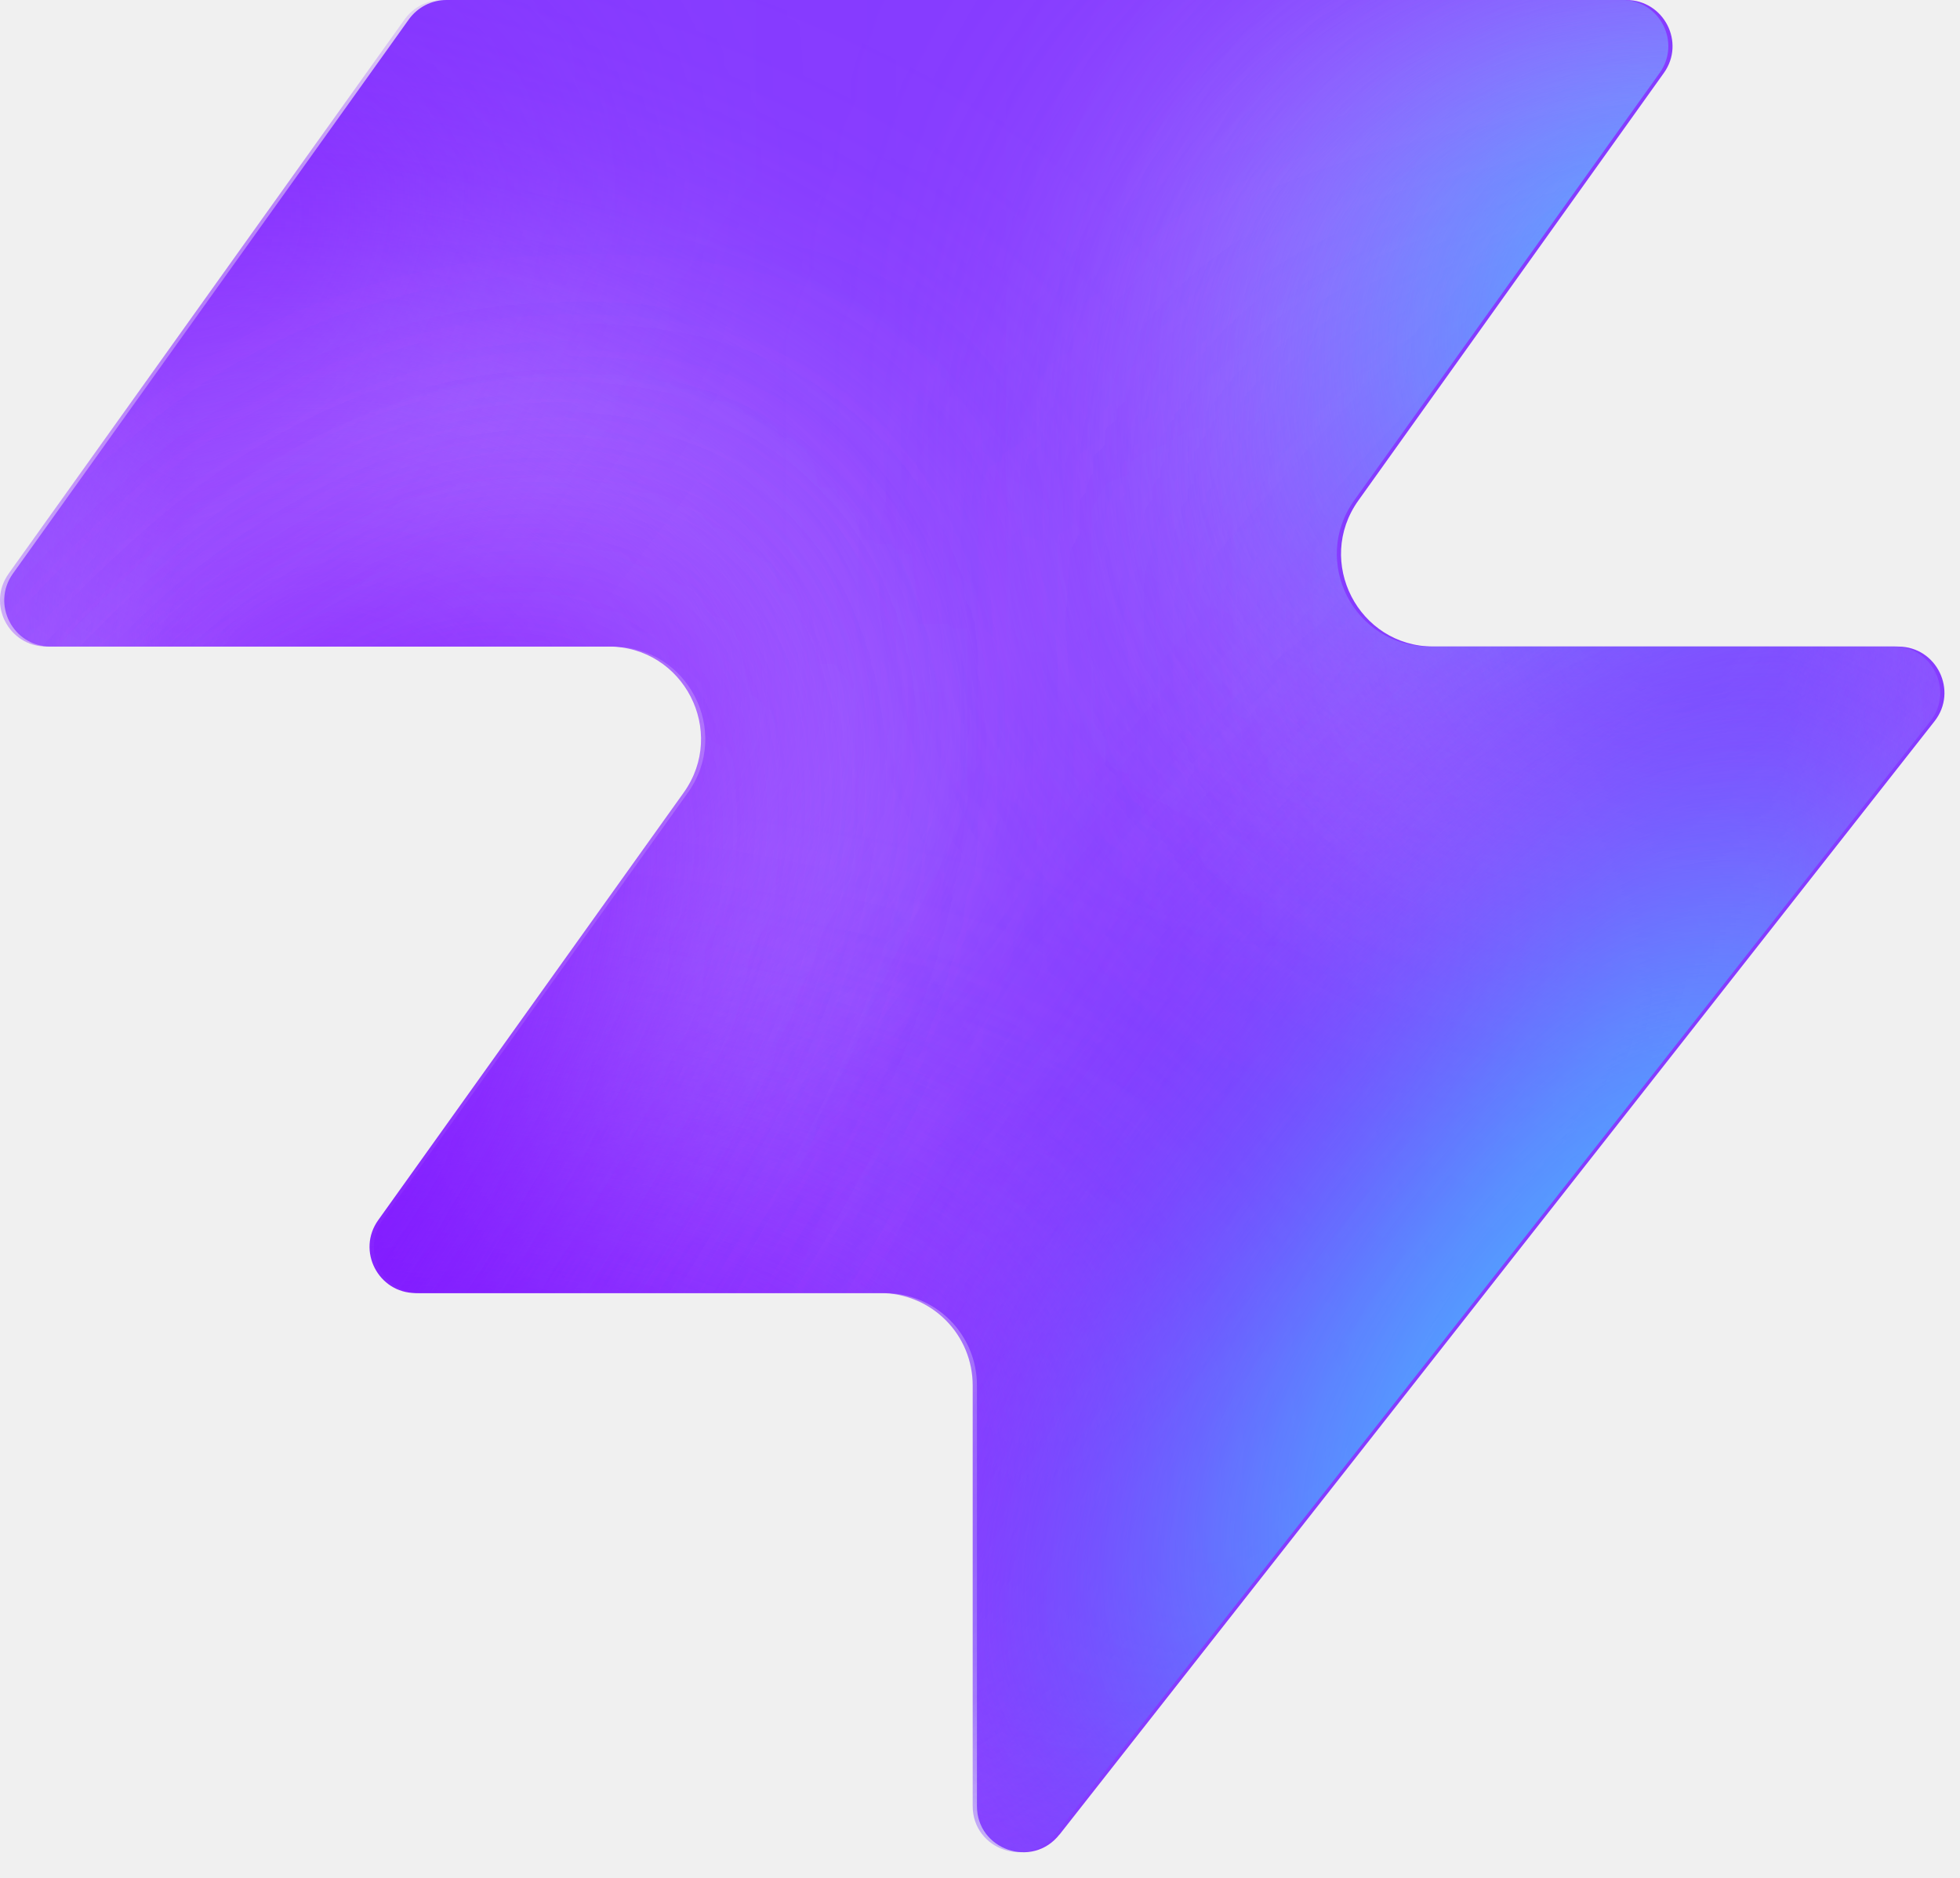
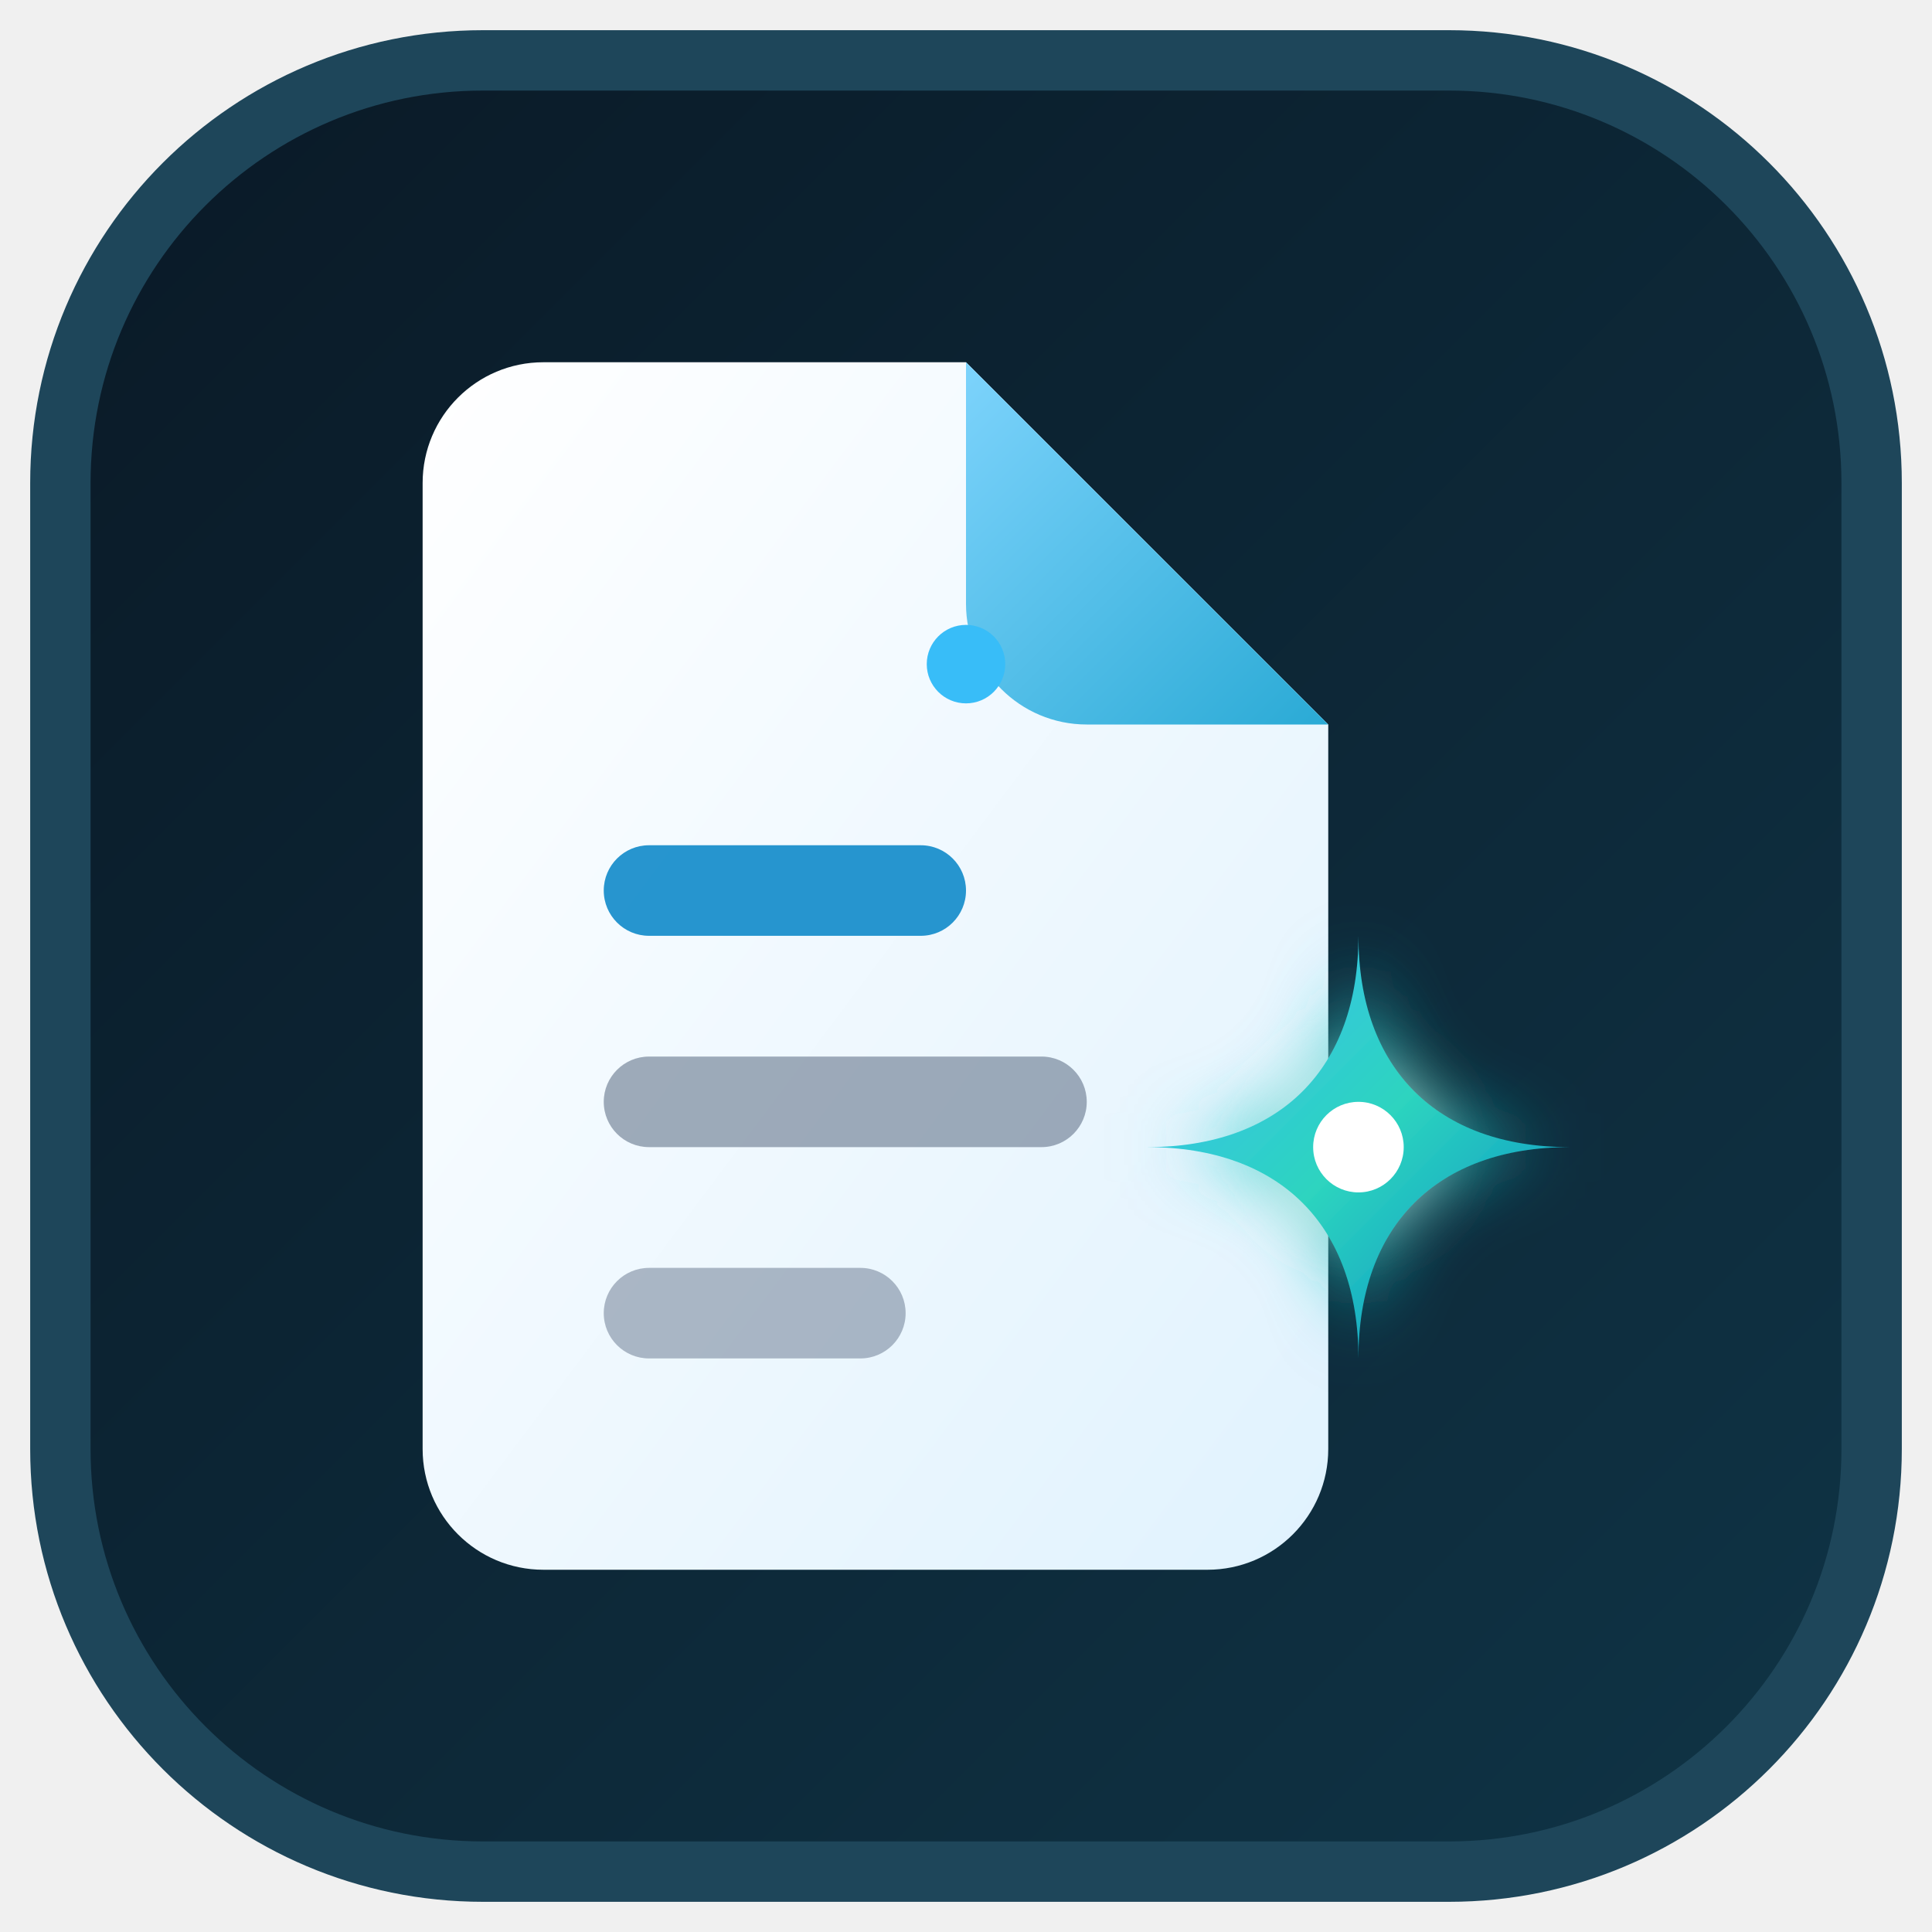
- <svg xmlns="http://www.w3.org/2000/svg" width="48" height="46" fill="none" viewBox="0 0 48 46">
-   <path fill="#863bff" d="M25.946 44.938c-.664.845-2.021.375-2.021-.698V33.937a2.26 2.26 0 0 0-2.262-2.262H10.287c-.92 0-1.456-1.04-.92-1.788l7.48-10.471c1.07-1.497 0-3.578-1.842-3.578H1.237c-.92 0-1.456-1.04-.92-1.788L10.013.474c.214-.297.556-.474.92-.474h28.894c.92 0 1.456 1.04.92 1.788l-7.48 10.471c-1.07 1.498 0 3.579 1.842 3.579h11.377c.943 0 1.473 1.088.89 1.83L25.947 44.94z" style="fill:#863bff;fill:color(display-p3 .525 .23 1);fill-opacity:1" />
-   <mask id="a" width="48" height="46" x="0" y="0" maskUnits="userSpaceOnUse" style="mask-type:alpha">
-     <path fill="#000" d="M25.842 44.938c-.664.844-2.021.375-2.021-.698V33.937a2.26 2.26 0 0 0-2.262-2.262H10.183c-.92 0-1.456-1.04-.92-1.788l7.48-10.471c1.07-1.498 0-3.579-1.842-3.579H1.133c-.92 0-1.456-1.04-.92-1.787L9.91.473c.214-.297.556-.474.92-.474h28.894c.92 0 1.456 1.04.92 1.788l-7.48 10.471c-1.07 1.498 0 3.578 1.842 3.578h11.377c.943 0 1.473 1.088.89 1.832L25.843 44.94z" style="fill:#000;fill-opacity:1" />
-   </mask>
-   <g mask="url(#a)">
-     <g filter="url(#b)">
-       <ellipse cx="5.508" cy="14.704" fill="#ede6ff" rx="5.508" ry="14.704" style="fill:#ede6ff;fill:color(display-p3 .927 .903 1);fill-opacity:1" transform="matrix(.00324 1 1 -.00324 -4.47 31.516)" />
-     </g>
-     <g filter="url(#c)">
-       <ellipse cx="10.399" cy="29.851" fill="#ede6ff" rx="10.399" ry="29.851" style="fill:#ede6ff;fill:color(display-p3 .927 .903 1);fill-opacity:1" transform="matrix(.00324 1 1 -.00324 -39.328 7.883)" />
-     </g>
-     <g filter="url(#d)">
-       <ellipse cx="5.508" cy="30.487" fill="#7e14ff" rx="5.508" ry="30.487" style="fill:#7e14ff;fill:color(display-p3 .492 .077 1);fill-opacity:1" transform="rotate(89.814 -25.913 -14.639)scale(1 -1)" />
-     </g>
-     <g filter="url(#e)">
-       <ellipse cx="5.508" cy="30.599" fill="#7e14ff" rx="5.508" ry="30.599" style="fill:#7e14ff;fill:color(display-p3 .492 .077 1);fill-opacity:1" transform="rotate(89.814 -32.644 -3.334)scale(1 -1)" />
-     </g>
-     <g filter="url(#f)">
-       <ellipse cx="5.508" cy="30.599" fill="#7e14ff" rx="5.508" ry="30.599" style="fill:#7e14ff;fill:color(display-p3 .492 .077 1);fill-opacity:1" transform="matrix(.00324 1 1 -.00324 -34.34 30.47)" />
-     </g>
-     <g filter="url(#g)">
-       <ellipse cx="14.072" cy="22.078" fill="#ede6ff" rx="14.072" ry="22.078" style="fill:#ede6ff;fill:color(display-p3 .927 .903 1);fill-opacity:1" transform="rotate(93.35 24.506 48.493)scale(-1 1)" />
-     </g>
-     <g filter="url(#h)">
-       <ellipse cx="3.47" cy="21.501" fill="#7e14ff" rx="3.47" ry="21.501" style="fill:#7e14ff;fill:color(display-p3 .492 .077 1);fill-opacity:1" transform="rotate(89.009 28.708 47.59)scale(-1 1)" />
-     </g>
-     <g filter="url(#i)">
-       <ellipse cx="3.47" cy="21.501" fill="#7e14ff" rx="3.47" ry="21.501" style="fill:#7e14ff;fill:color(display-p3 .492 .077 1);fill-opacity:1" transform="rotate(89.009 28.708 47.59)scale(-1 1)" />
-     </g>
-     <g filter="url(#j)">
-       <ellipse cx=".387" cy="8.972" fill="#7e14ff" rx="4.407" ry="29.108" style="fill:#7e14ff;fill:color(display-p3 .492 .077 1);fill-opacity:1" transform="rotate(39.51 .387 8.972)" />
-     </g>
-     <g filter="url(#k)">
-       <ellipse cx="47.523" cy="-6.092" fill="#7e14ff" rx="4.407" ry="29.108" style="fill:#7e14ff;fill:color(display-p3 .492 .077 1);fill-opacity:1" transform="rotate(37.892 47.523 -6.092)" />
-     </g>
-     <g filter="url(#l)">
-       <ellipse cx="41.412" cy="6.333" fill="#47bfff" rx="5.971" ry="9.665" style="fill:#47bfff;fill:color(display-p3 .28 .748 1);fill-opacity:1" transform="rotate(37.892 41.412 6.333)" />
-     </g>
-     <g filter="url(#m)">
-       <ellipse cx="-1.879" cy="38.332" fill="#7e14ff" rx="4.407" ry="29.108" style="fill:#7e14ff;fill:color(display-p3 .492 .077 1);fill-opacity:1" transform="rotate(37.892 -1.88 38.332)" />
-     </g>
-     <g filter="url(#n)">
-       <ellipse cx="-1.879" cy="38.332" fill="#7e14ff" rx="4.407" ry="29.108" style="fill:#7e14ff;fill:color(display-p3 .492 .077 1);fill-opacity:1" transform="rotate(37.892 -1.88 38.332)" />
-     </g>
-     <g filter="url(#o)">
-       <ellipse cx="35.651" cy="29.907" fill="#7e14ff" rx="4.407" ry="29.108" style="fill:#7e14ff;fill:color(display-p3 .492 .077 1);fill-opacity:1" transform="rotate(37.892 35.651 29.907)" />
-     </g>
-     <g filter="url(#p)">
-       <ellipse cx="38.418" cy="32.4" fill="#47bfff" rx="5.971" ry="15.297" style="fill:#47bfff;fill:color(display-p3 .28 .748 1);fill-opacity:1" transform="rotate(37.892 38.418 32.4)" />
-     </g>
-   </g>
+ <svg xmlns="http://www.w3.org/2000/svg" viewBox="0 0 32 32" width="32" height="32" fill="none">
  <defs>
-     <filter id="b" width="60.045" height="41.654" x="-19.77" y="16.149" color-interpolation-filters="sRGB" filterUnits="userSpaceOnUse">
-       <feFlood flood-opacity="0" result="BackgroundImageFix" />
-       <feBlend in="SourceGraphic" in2="BackgroundImageFix" result="shape" />
-       <feGaussianBlur result="effect1_foregroundBlur_2002_17158" stdDeviation="7.659" />
-     </filter>
-     <filter id="c" width="90.34" height="51.437" x="-54.613" y="-7.533" color-interpolation-filters="sRGB" filterUnits="userSpaceOnUse">
-       <feFlood flood-opacity="0" result="BackgroundImageFix" />
-       <feBlend in="SourceGraphic" in2="BackgroundImageFix" result="shape" />
-       <feGaussianBlur result="effect1_foregroundBlur_2002_17158" stdDeviation="7.659" />
-     </filter>
-     <filter id="d" width="79.355" height="29.4" x="-49.64" y="2.03" color-interpolation-filters="sRGB" filterUnits="userSpaceOnUse">
-       <feFlood flood-opacity="0" result="BackgroundImageFix" />
-       <feBlend in="SourceGraphic" in2="BackgroundImageFix" result="shape" />
-       <feGaussianBlur result="effect1_foregroundBlur_2002_17158" stdDeviation="4.596" />
-     </filter>
-     <filter id="e" width="79.579" height="29.4" x="-45.045" y="20.029" color-interpolation-filters="sRGB" filterUnits="userSpaceOnUse">
-       <feFlood flood-opacity="0" result="BackgroundImageFix" />
-       <feBlend in="SourceGraphic" in2="BackgroundImageFix" result="shape" />
-       <feGaussianBlur result="effect1_foregroundBlur_2002_17158" stdDeviation="4.596" />
-     </filter>
-     <filter id="f" width="79.579" height="29.4" x="-43.513" y="21.178" color-interpolation-filters="sRGB" filterUnits="userSpaceOnUse">
-       <feFlood flood-opacity="0" result="BackgroundImageFix" />
-       <feBlend in="SourceGraphic" in2="BackgroundImageFix" result="shape" />
-       <feGaussianBlur result="effect1_foregroundBlur_2002_17158" stdDeviation="4.596" />
-     </filter>
-     <filter id="g" width="74.749" height="58.852" x="15.756" y="-17.901" color-interpolation-filters="sRGB" filterUnits="userSpaceOnUse">
-       <feFlood flood-opacity="0" result="BackgroundImageFix" />
-       <feBlend in="SourceGraphic" in2="BackgroundImageFix" result="shape" />
-       <feGaussianBlur result="effect1_foregroundBlur_2002_17158" stdDeviation="7.659" />
-     </filter>
-     <filter id="h" width="61.377" height="25.362" x="23.548" y="2.284" color-interpolation-filters="sRGB" filterUnits="userSpaceOnUse">
-       <feFlood flood-opacity="0" result="BackgroundImageFix" />
-       <feBlend in="SourceGraphic" in2="BackgroundImageFix" result="shape" />
-       <feGaussianBlur result="effect1_foregroundBlur_2002_17158" stdDeviation="4.596" />
-     </filter>
-     <filter id="i" width="61.377" height="25.362" x="23.548" y="2.284" color-interpolation-filters="sRGB" filterUnits="userSpaceOnUse">
-       <feFlood flood-opacity="0" result="BackgroundImageFix" />
-       <feBlend in="SourceGraphic" in2="BackgroundImageFix" result="shape" />
-       <feGaussianBlur result="effect1_foregroundBlur_2002_17158" stdDeviation="4.596" />
-     </filter>
-     <filter id="j" width="56.045" height="63.649" x="-27.636" y="-22.853" color-interpolation-filters="sRGB" filterUnits="userSpaceOnUse">
-       <feFlood flood-opacity="0" result="BackgroundImageFix" />
-       <feBlend in="SourceGraphic" in2="BackgroundImageFix" result="shape" />
-       <feGaussianBlur result="effect1_foregroundBlur_2002_17158" stdDeviation="4.596" />
-     </filter>
-     <filter id="k" width="54.814" height="64.646" x="20.116" y="-38.415" color-interpolation-filters="sRGB" filterUnits="userSpaceOnUse">
-       <feFlood flood-opacity="0" result="BackgroundImageFix" />
-       <feBlend in="SourceGraphic" in2="BackgroundImageFix" result="shape" />
-       <feGaussianBlur result="effect1_foregroundBlur_2002_17158" stdDeviation="4.596" />
-     </filter>
-     <filter id="l" width="33.541" height="35.313" x="24.641" y="-11.323" color-interpolation-filters="sRGB" filterUnits="userSpaceOnUse">
-       <feFlood flood-opacity="0" result="BackgroundImageFix" />
-       <feBlend in="SourceGraphic" in2="BackgroundImageFix" result="shape" />
-       <feGaussianBlur result="effect1_foregroundBlur_2002_17158" stdDeviation="4.596" />
-     </filter>
-     <filter id="m" width="54.814" height="64.646" x="-29.286" y="6.009" color-interpolation-filters="sRGB" filterUnits="userSpaceOnUse">
-       <feFlood flood-opacity="0" result="BackgroundImageFix" />
-       <feBlend in="SourceGraphic" in2="BackgroundImageFix" result="shape" />
-       <feGaussianBlur result="effect1_foregroundBlur_2002_17158" stdDeviation="4.596" />
-     </filter>
-     <filter id="n" width="54.814" height="64.646" x="-29.286" y="6.009" color-interpolation-filters="sRGB" filterUnits="userSpaceOnUse">
-       <feFlood flood-opacity="0" result="BackgroundImageFix" />
-       <feBlend in="SourceGraphic" in2="BackgroundImageFix" result="shape" />
-       <feGaussianBlur result="effect1_foregroundBlur_2002_17158" stdDeviation="4.596" />
-     </filter>
-     <filter id="o" width="54.814" height="64.646" x="8.244" y="-2.416" color-interpolation-filters="sRGB" filterUnits="userSpaceOnUse">
-       <feFlood flood-opacity="0" result="BackgroundImageFix" />
-       <feBlend in="SourceGraphic" in2="BackgroundImageFix" result="shape" />
-       <feGaussianBlur result="effect1_foregroundBlur_2002_17158" stdDeviation="4.596" />
-     </filter>
-     <filter id="p" width="39.409" height="43.623" x="18.713" y="10.588" color-interpolation-filters="sRGB" filterUnits="userSpaceOnUse">
-       <feFlood flood-opacity="0" result="BackgroundImageFix" />
-       <feBlend in="SourceGraphic" in2="BackgroundImageFix" result="shape" />
-       <feGaussianBlur result="effect1_foregroundBlur_2002_17158" stdDeviation="4.596" />
+     <linearGradient id="bg" x1="0%" y1="0%" x2="100%" y2="100%">
+       <stop offset="0%" stop-color="#0a1926" />
+       <stop offset="100%" stop-color="#0f3446" />
+     </linearGradient>
+     <linearGradient id="docGrad" x1="0%" y1="0%" x2="100%" y2="100%">
+       <stop offset="0%" stop-color="#ffffff" />
+       <stop offset="100%" stop-color="#e0f2fe" />
+     </linearGradient>
+     <linearGradient id="aiGrad" x1="0%" y1="0%" x2="100%" y2="100%">
+       <stop offset="0%" stop-color="#38bdf8" />
+       <stop offset="50%" stop-color="#2dd4bf" />
+       <stop offset="100%" stop-color="#0284c7" />
+     </linearGradient>
+     <linearGradient id="foldGrad" x1="0%" y1="0%" x2="100%" y2="100%">
+       <stop offset="0%" stop-color="#7dd3fc" />
+       <stop offset="100%" stop-color="#2aaad5" />
+     </linearGradient>
+     <filter id="glow" x="-20%" y="-20%" width="140%" height="140%">
+       <feGaussianBlur stdDeviation="0.6" result="blur" />
+       <feComposite in="SourceGraphic" in2="blur" operator="over" />
    </filter>
  </defs>
+   <rect x="1" y="1" width="30" height="30" rx="7" fill="url(#bg)" stroke="#1e465a" stroke-width="1" />
+   <path d="M7 8a2 2 0 0 1 2-2h7l6 6v12a2 2 0 0 1-2 2H9a2 2 0 0 1-2-2V8z" fill="url(#docGrad)" />
+   <path d="M16 6v4a2 2 0 0 0 2 2h4l-6-6z" fill="url(#foldGrad)" />
+   <rect x="10" y="14" width="6" height="1.5" rx="0.75" fill="#0284c7" opacity="0.85" />
+   <rect x="10" y="17.5" width="8" height="1.5" rx="0.75" fill="#64748b" opacity="0.6" />
+   <rect x="10" y="21" width="5" height="1.5" rx="0.75" fill="#64748b" opacity="0.5" />
+   <g filter="url(#glow)">
+     <path d="M22.5 15.5c0 2.2 1.3 3.5 3.5 3.5-2.2 0-3.5 1.3-3.5 3.5 0-2.2-1.3-3.5-3.5-3.5 2.2 0 3.5-1.3 3.5-3.5z" fill="url(#aiGrad)" />
+     <circle cx="22.5" cy="19" r="0.75" fill="#ffffff" />
+   </g>
+   <circle cx="16" cy="11" r="0.65" fill="#38bdf8" />
</svg>
